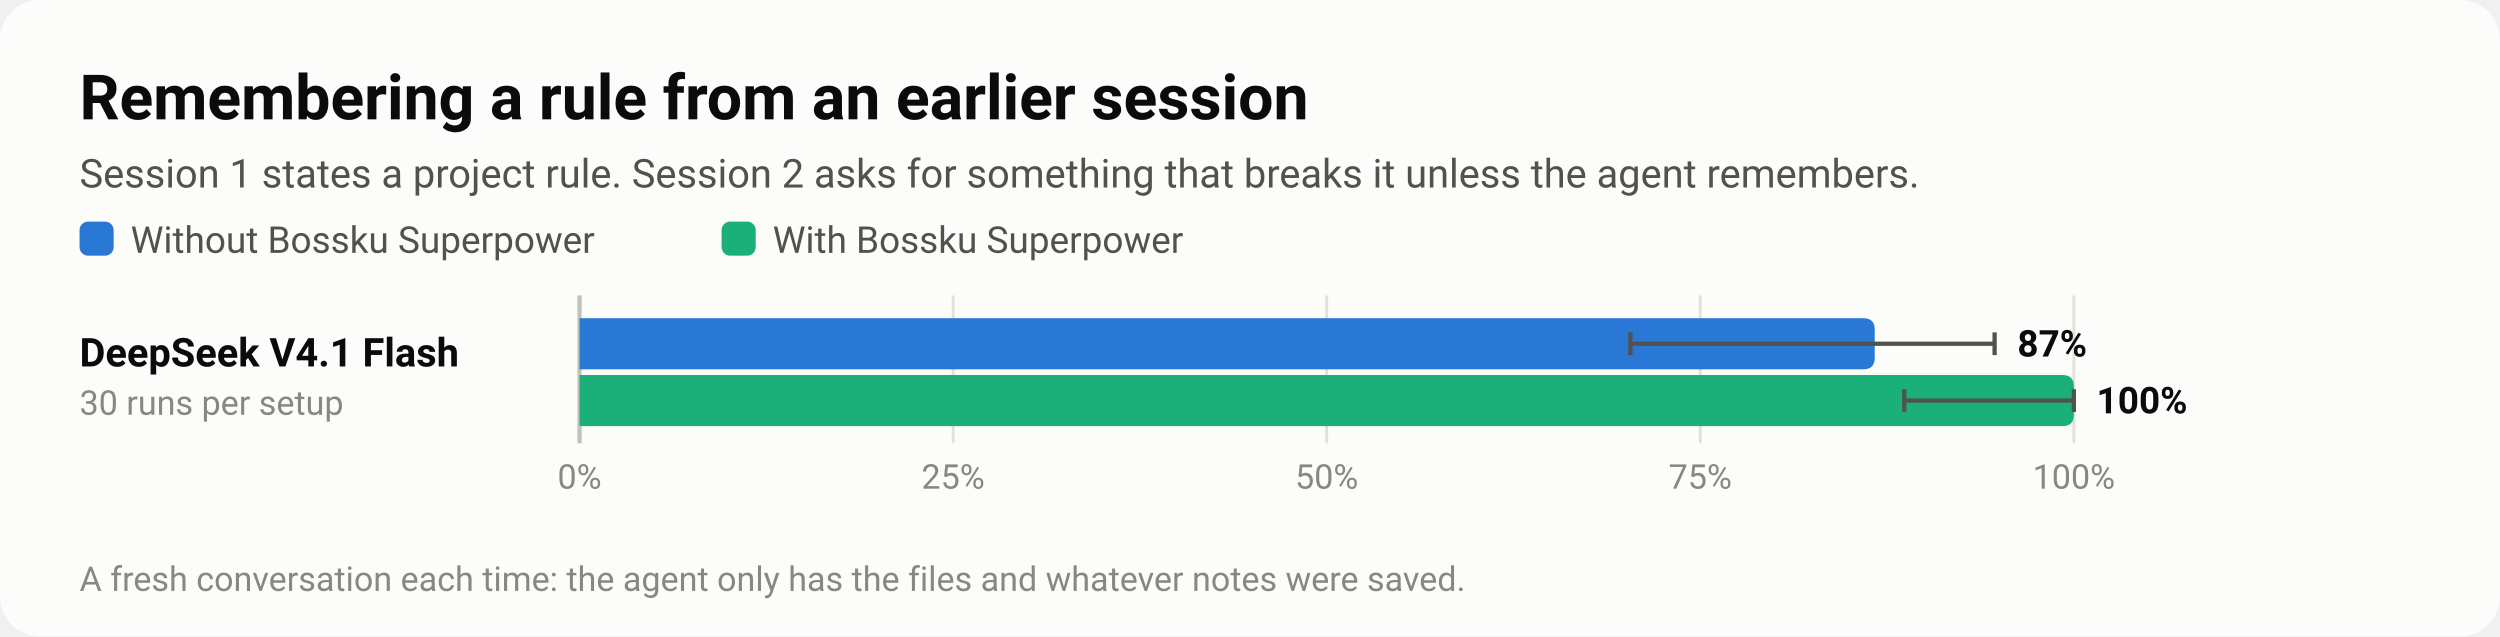
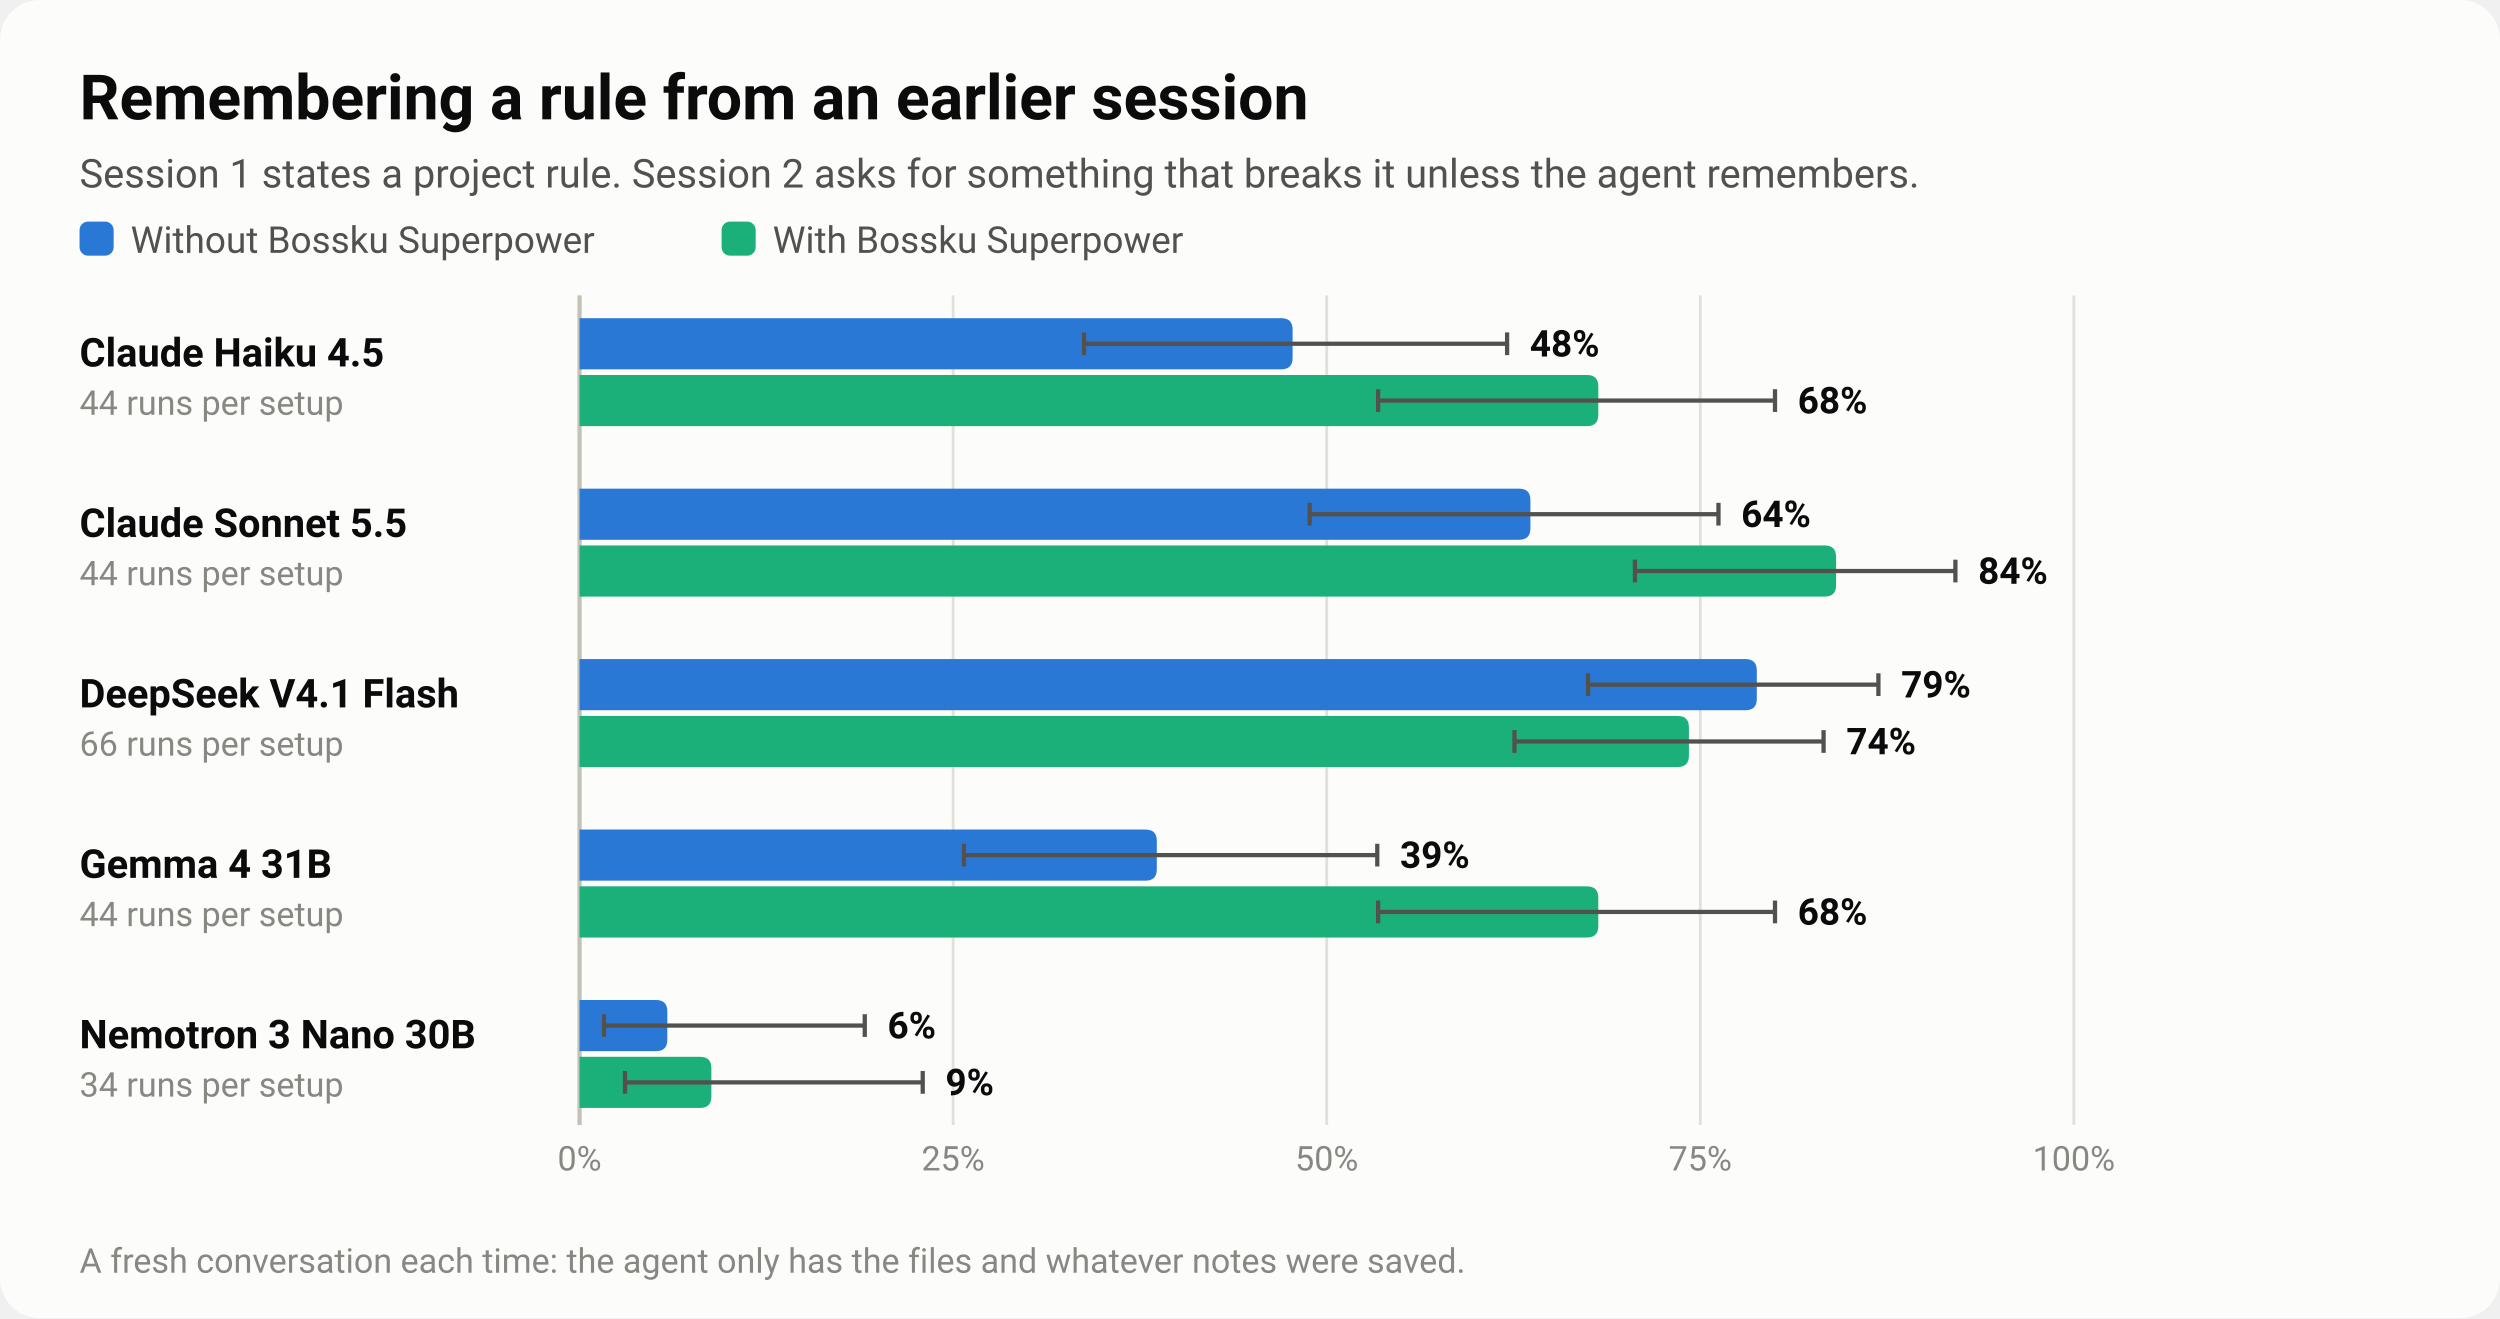
- <svg xmlns="http://www.w3.org/2000/svg" viewBox="0 0 880 224" width="880" height="224" role="img" aria-labelledby="t d">
+ <svg xmlns="http://www.w3.org/2000/svg" viewBox="0 0 880 464" width="880" height="464" role="img" aria-labelledby="t d">
  <style>text{font-family:system-ui, -apple-system, "Segoe UI", Roboto, sans-serif}.card{fill:#fcfcfb}.ink{fill:#0b0b0b}.ink2{fill:#52514e}.muted{fill:#898781}.grid{stroke:#e1e0d9}.base{stroke:#c3c2b7}.whisker{stroke:#52514e}.s0{fill:#2a78d6}.s1{fill:#1baf7a}@media (prefers-color-scheme:dark){.card{fill:#1a1a19}.ink{fill:#ffffff}.ink2{fill:#c3c2b7}.muted{fill:#898781}.grid{stroke:#2c2c2a}.base{stroke:#383835}.whisker{stroke:#c3c2b7}.s0{fill:#3987e5}.s1{fill:#199e70}}</style>
-   <rect class="card" width="880" height="224" rx="14" />
+   <rect class="card" width="880" height="464" rx="14" />
  <text class="ink" x="28" y="42" font-size="22" font-weight="650">Remembering a rule from an earlier session</text>
  <text class="ink2" x="28" y="66" font-size="14">Session 1 states a project rule. Session 2 asks for something that breaks it unless the agent remembers.</text>
  <rect class="s0" x="28" y="78" width="12" height="12" rx="3" />
  <text class="ink2" x="46" y="89" font-size="13">Without Bossku Superpower</text>
  <rect class="s1" x="254" y="78" width="12" height="12" rx="3" />
  <text class="ink2" x="272" y="89" font-size="13">With Bossku Superpower</text>
-   <line class="grid" x1="204.0" y1="104" x2="204.0" y2="156" stroke-width="1" />
-   <text class="muted" x="204.0" y="172" font-size="12" text-anchor="middle">0%</text>
-   <line class="grid" x1="335.5" y1="104" x2="335.5" y2="156" stroke-width="1" />
-   <text class="muted" x="335.5" y="172" font-size="12" text-anchor="middle">25%</text>
-   <line class="grid" x1="467.0" y1="104" x2="467.0" y2="156" stroke-width="1" />
-   <text class="muted" x="467.0" y="172" font-size="12" text-anchor="middle">50%</text>
-   <line class="grid" x1="598.5" y1="104" x2="598.5" y2="156" stroke-width="1" />
-   <text class="muted" x="598.5" y="172" font-size="12" text-anchor="middle">75%</text>
-   <line class="grid" x1="730.0" y1="104" x2="730.0" y2="156" stroke-width="1" />
-   <text class="muted" x="730.0" y="172" font-size="12" text-anchor="middle">100%</text>
-   <line class="base" x1="204" y1="104" x2="204" y2="156" stroke-width="1.5" />
-   <text class="ink" x="28" y="129.0" font-size="14" font-weight="600">DeepSeek V4.1 Flash</text>
-   <text class="muted" x="28" y="146.0" font-size="12">30 runs per setup</text>
-   <path class="s0" d="M204,112 H655.9 Q659.9,112 659.9,116.0 V126.0 Q659.9,130 655.9,130 H204 Z" />
-   <line class="whisker" x1="573.9" y1="121.0" x2="702.1" y2="121.0" stroke-width="1.5" />
-   <line class="whisker" x1="573.9" y1="117.0" x2="573.9" y2="125.0" stroke-width="1.5" />
-   <line class="whisker" x1="702.1" y1="117.0" x2="702.1" y2="125.0" stroke-width="1.5" />
-   <text class="ink" x="710.1" y="125.5" font-size="13" font-weight="600">87%</text>
-   <path class="s1" d="M204,132 H726.0 Q730.0,132 730.0,136.0 V146.0 Q730.0,150 726.0,150 H204 Z" />
-   <line class="whisker" x1="670.3" y1="141.0" x2="730.0" y2="141.0" stroke-width="1.5" />
-   <line class="whisker" x1="670.3" y1="137.0" x2="670.3" y2="145.0" stroke-width="1.5" />
-   <line class="whisker" x1="730.0" y1="137.0" x2="730.0" y2="145.0" stroke-width="1.5" />
-   <text class="ink" x="738.0" y="145.5" font-size="13" font-weight="600">100%</text>
-   <text class="muted" x="28" y="208" font-size="12">A fresh conversation each time: the agent only has the files and whatever notes were saved.</text>
+   <line class="grid" x1="204.0" y1="104" x2="204.0" y2="396" stroke-width="1" />
+   <text class="muted" x="204.0" y="412" font-size="12" text-anchor="middle">0%</text>
+   <line class="grid" x1="335.5" y1="104" x2="335.5" y2="396" stroke-width="1" />
+   <text class="muted" x="335.5" y="412" font-size="12" text-anchor="middle">25%</text>
+   <line class="grid" x1="467.0" y1="104" x2="467.0" y2="396" stroke-width="1" />
+   <text class="muted" x="467.0" y="412" font-size="12" text-anchor="middle">50%</text>
+   <line class="grid" x1="598.5" y1="104" x2="598.5" y2="396" stroke-width="1" />
+   <text class="muted" x="598.5" y="412" font-size="12" text-anchor="middle">75%</text>
+   <line class="grid" x1="730.0" y1="104" x2="730.0" y2="396" stroke-width="1" />
+   <text class="muted" x="730.0" y="412" font-size="12" text-anchor="middle">100%</text>
+   <line class="base" x1="204" y1="104" x2="204" y2="396" stroke-width="1.5" />
+   <text class="ink" x="28" y="129.0" font-size="14" font-weight="600">Claude Haiku 4.5</text>
+   <text class="muted" x="28" y="146.0" font-size="12">44 runs per setup</text>
+   <path class="s0" d="M204,112 H451.0 Q455.0,112 455.0,116.0 V126.0 Q455.0,130 451.0,130 H204 Z" />
+   <line class="whisker" x1="381.6" y1="121.0" x2="530.5" y2="121.0" stroke-width="1.5" />
+   <line class="whisker" x1="381.6" y1="117.0" x2="381.6" y2="125.0" stroke-width="1.5" />
+   <line class="whisker" x1="530.5" y1="117.0" x2="530.5" y2="125.0" stroke-width="1.5" />
+   <text class="ink" x="538.5" y="125.5" font-size="13" font-weight="600">48%</text>
+   <path class="s1" d="M204,132 H558.6 Q562.6,132 562.6,136.0 V146.0 Q562.6,150 558.6,150 H204 Z" />
+   <line class="whisker" x1="485.1" y1="141.0" x2="624.8" y2="141.0" stroke-width="1.5" />
+   <line class="whisker" x1="485.1" y1="137.0" x2="485.1" y2="145.0" stroke-width="1.5" />
+   <line class="whisker" x1="624.8" y1="137.0" x2="624.8" y2="145.0" stroke-width="1.5" />
+   <text class="ink" x="632.8" y="145.5" font-size="13" font-weight="600">68%</text>
+   <text class="ink" x="28" y="189.0" font-size="14" font-weight="600">Claude Sonnet 5.5</text>
+   <text class="muted" x="28" y="206.0" font-size="12">44 runs per setup</text>
+   <path class="s0" d="M204,172 H534.7 Q538.7,172 538.7,176.0 V186.0 Q538.7,190 534.7,190 H204 Z" />
+   <line class="whisker" x1="461.0" y1="181.0" x2="604.9" y2="181.0" stroke-width="1.5" />
+   <line class="whisker" x1="461.0" y1="177.0" x2="461.0" y2="185.0" stroke-width="1.5" />
+   <line class="whisker" x1="604.9" y1="177.0" x2="604.9" y2="185.0" stroke-width="1.5" />
+   <text class="ink" x="612.9" y="185.5" font-size="13" font-weight="600">64%</text>
+   <path class="s1" d="M204,192 H642.3 Q646.3,192 646.3,196.0 V206.0 Q646.3,210 642.3,210 H204 Z" />
+   <line class="whisker" x1="575.5" y1="201.0" x2="688.3" y2="201.0" stroke-width="1.5" />
+   <line class="whisker" x1="575.5" y1="197.0" x2="575.5" y2="205.0" stroke-width="1.5" />
+   <line class="whisker" x1="688.3" y1="197.0" x2="688.3" y2="205.0" stroke-width="1.5" />
+   <text class="ink" x="696.3" y="205.5" font-size="13" font-weight="600">84%</text>
+   <text class="ink" x="28" y="249.0" font-size="14" font-weight="600">DeepSeek V4.1 Flash</text>
+   <text class="muted" x="28" y="266.0" font-size="12">66 runs per setup</text>
+   <path class="s0" d="M204,232 H614.4 Q618.4,232 618.4,236.0 V246.0 Q618.4,250 614.4,250 H204 Z" />
+   <line class="whisker" x1="559.0" y1="241.0" x2="661.2" y2="241.0" stroke-width="1.5" />
+   <line class="whisker" x1="559.0" y1="237.0" x2="559.0" y2="245.0" stroke-width="1.5" />
+   <line class="whisker" x1="661.2" y1="237.0" x2="661.2" y2="245.0" stroke-width="1.5" />
+   <text class="ink" x="669.2" y="245.5" font-size="13" font-weight="600">79%</text>
+   <path class="s1" d="M204,252 H590.5 Q594.5,252 594.5,256.0 V266.0 Q594.5,270 590.5,270 H204 Z" />
+   <line class="whisker" x1="533.1" y1="261.0" x2="641.9" y2="261.0" stroke-width="1.5" />
+   <line class="whisker" x1="533.1" y1="257.0" x2="533.1" y2="265.0" stroke-width="1.5" />
+   <line class="whisker" x1="641.9" y1="257.0" x2="641.9" y2="265.0" stroke-width="1.5" />
+   <text class="ink" x="649.9" y="265.5" font-size="13" font-weight="600">74%</text>
+   <text class="ink" x="28" y="309.0" font-size="14" font-weight="600">Gemma 4 31B</text>
+   <text class="muted" x="28" y="326.0" font-size="12">44 runs per setup</text>
+   <path class="s0" d="M204,292 H403.2 Q407.2,292 407.2,296.0 V306.0 Q407.2,310 403.2,310 H204 Z" />
+   <line class="whisker" x1="339.3" y1="301.0" x2="484.8" y2="301.0" stroke-width="1.5" />
+   <line class="whisker" x1="339.3" y1="297.0" x2="339.3" y2="305.0" stroke-width="1.5" />
+   <line class="whisker" x1="484.8" y1="297.0" x2="484.8" y2="305.0" stroke-width="1.5" />
+   <text class="ink" x="492.8" y="305.5" font-size="13" font-weight="600">39%</text>
+   <path class="s1" d="M204,312 H558.6 Q562.6,312 562.6,316.0 V326.0 Q562.6,330 558.6,330 H204 Z" />
+   <line class="whisker" x1="485.1" y1="321.0" x2="624.8" y2="321.0" stroke-width="1.5" />
+   <line class="whisker" x1="485.1" y1="317.0" x2="485.1" y2="325.0" stroke-width="1.5" />
+   <line class="whisker" x1="624.8" y1="317.0" x2="624.8" y2="325.0" stroke-width="1.5" />
+   <text class="ink" x="632.8" y="325.5" font-size="13" font-weight="600">68%</text>
+   <text class="ink" x="28" y="369.0" font-size="14" font-weight="600">Nemotron 3 Nano 30B</text>
+   <text class="muted" x="28" y="386.0" font-size="12">34 runs per setup</text>
+   <path class="s0" d="M204,352 H230.9 Q234.9,352 234.9,356.0 V366.0 Q234.9,370 230.9,370 H204 Z" />
+   <line class="whisker" x1="212.6" y1="361.0" x2="304.4" y2="361.0" stroke-width="1.5" />
+   <line class="whisker" x1="212.6" y1="357.0" x2="212.6" y2="365.0" stroke-width="1.5" />
+   <line class="whisker" x1="304.4" y1="357.0" x2="304.4" y2="365.0" stroke-width="1.5" />
+   <text class="ink" x="312.4" y="365.5" font-size="13" font-weight="600">6%</text>
+   <path class="s1" d="M204,372 H246.4 Q250.4,372 250.4,376.0 V386.0 Q250.4,390 246.4,390 H204 Z" />
+   <line class="whisker" x1="220.0" y1="381.0" x2="324.8" y2="381.0" stroke-width="1.5" />
+   <line class="whisker" x1="220.0" y1="377.0" x2="220.0" y2="385.0" stroke-width="1.5" />
+   <line class="whisker" x1="324.8" y1="377.0" x2="324.8" y2="385.0" stroke-width="1.5" />
+   <text class="ink" x="332.8" y="385.5" font-size="13" font-weight="600">9%</text>
+   <text class="muted" x="28" y="448" font-size="12">A fresh conversation each time: the agent only has the files and whatever notes were saved.</text>
</svg>
